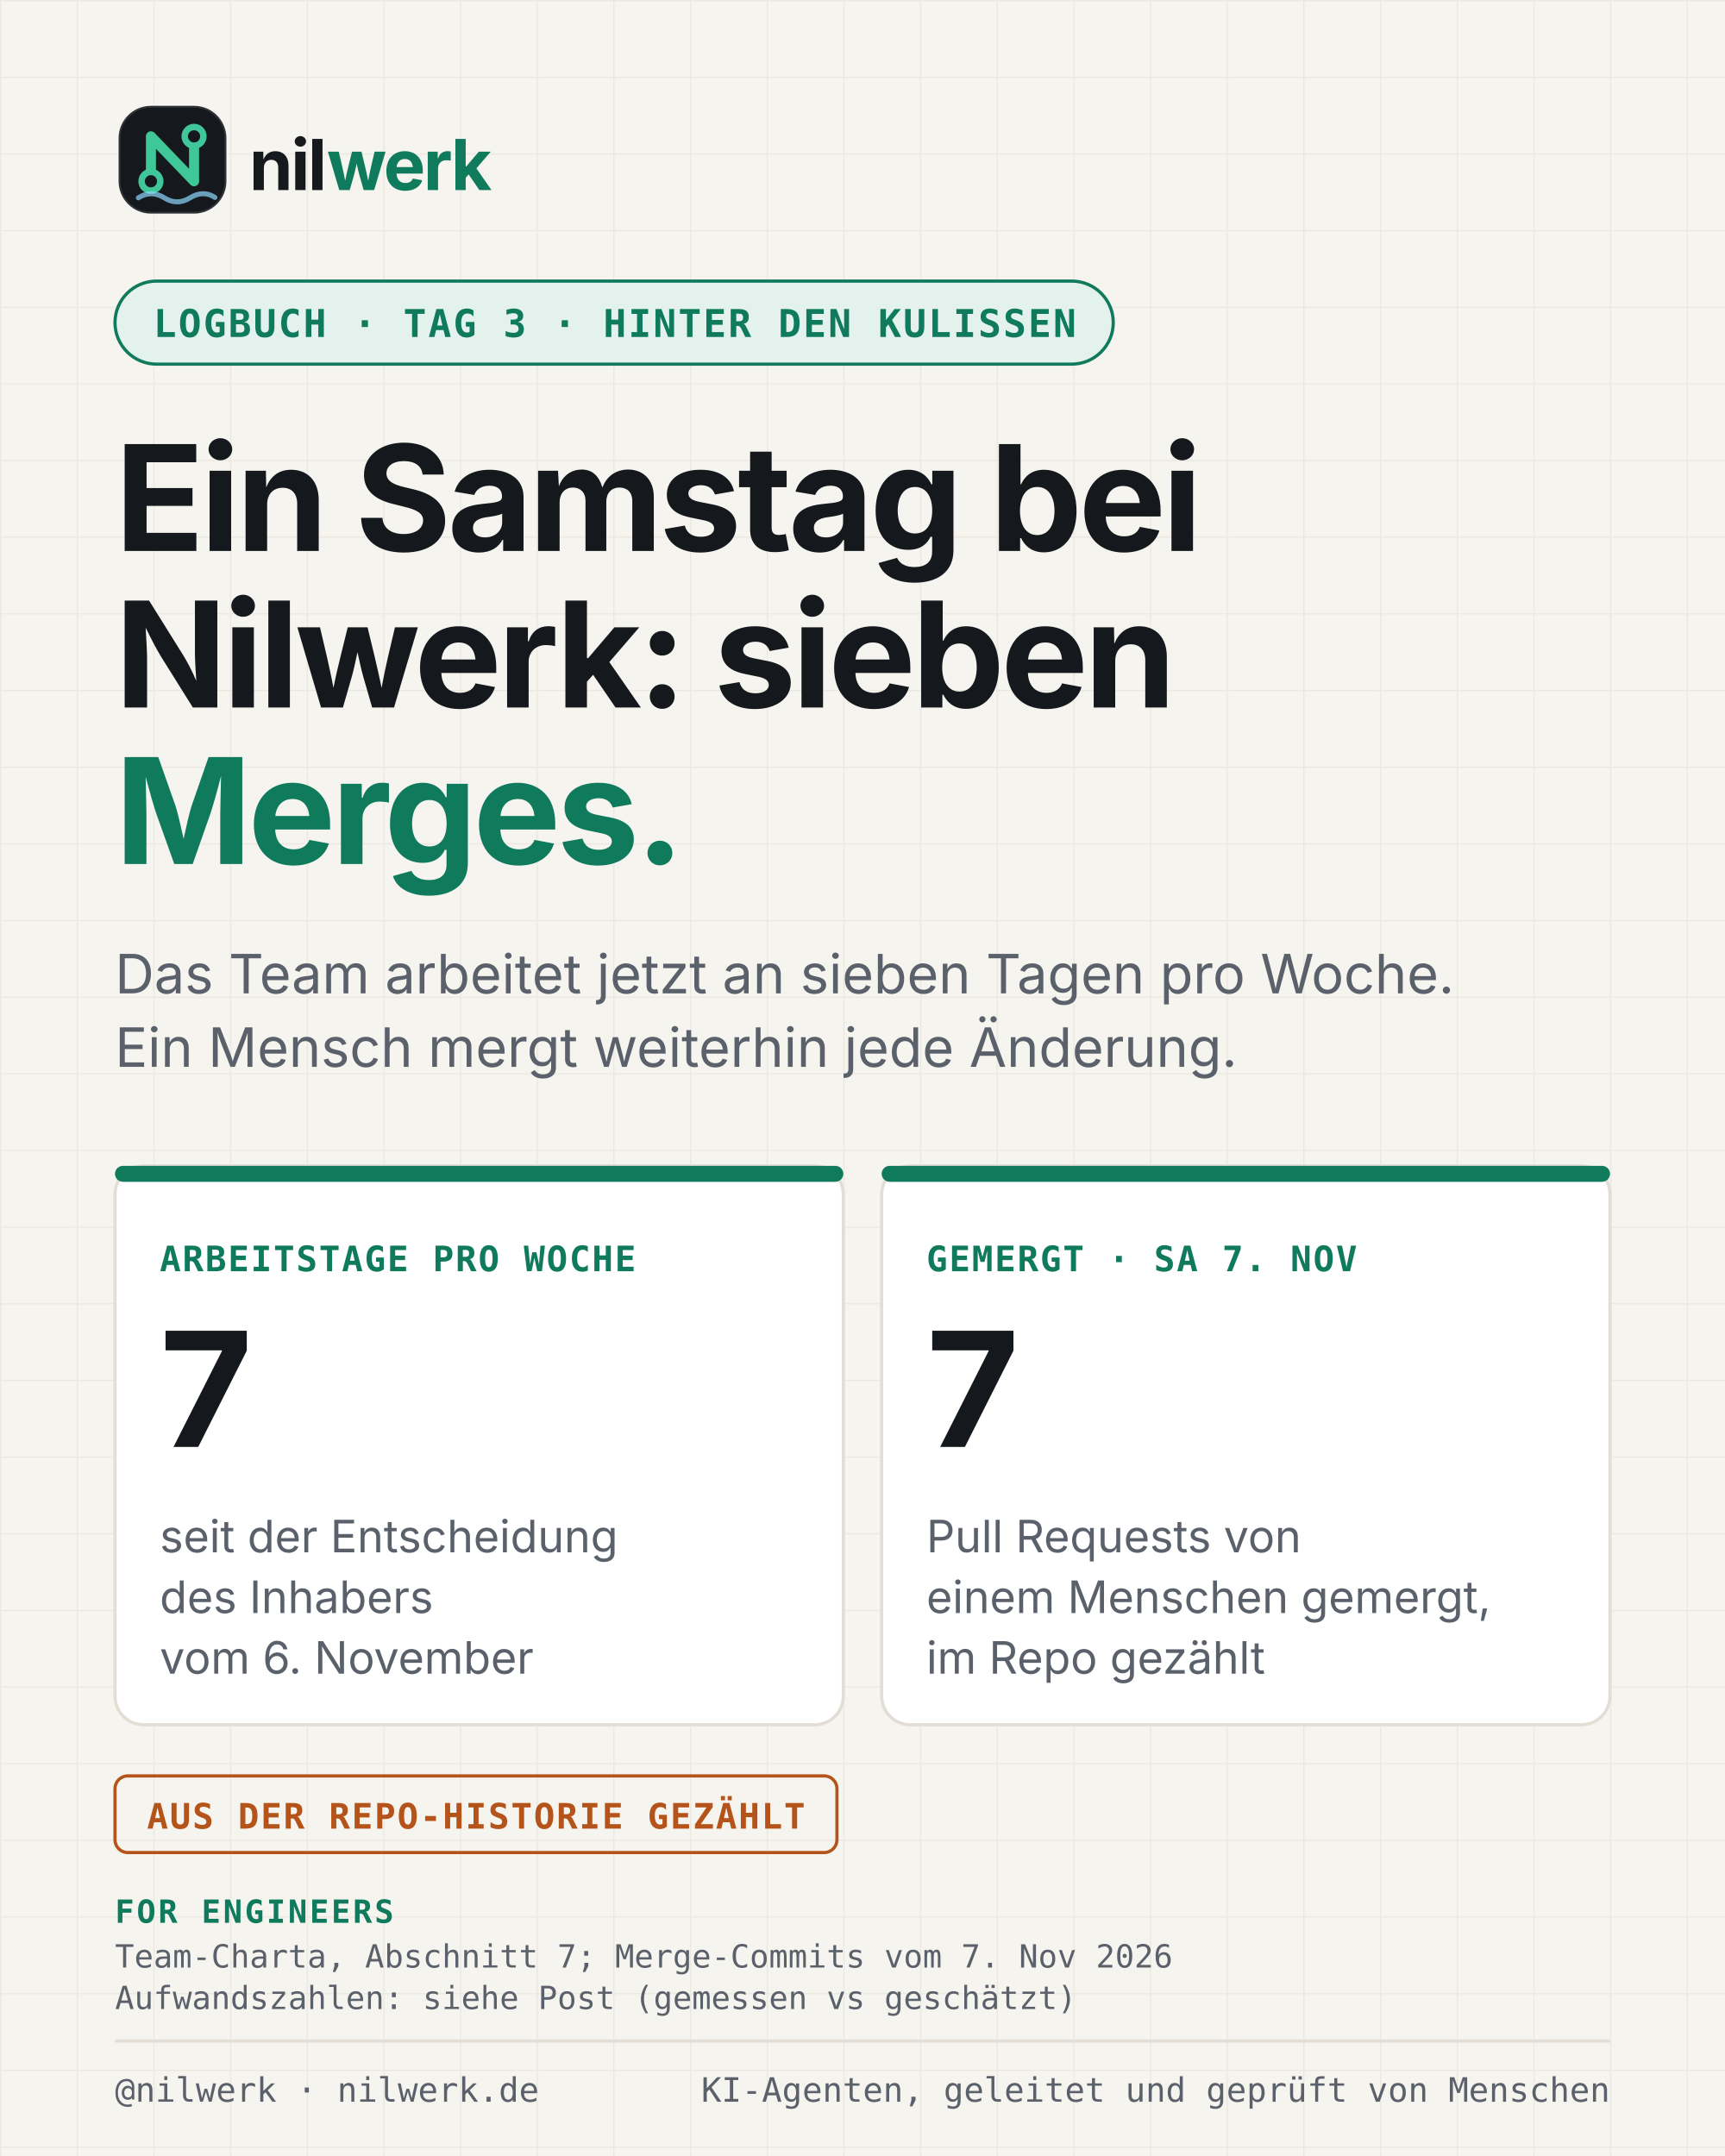
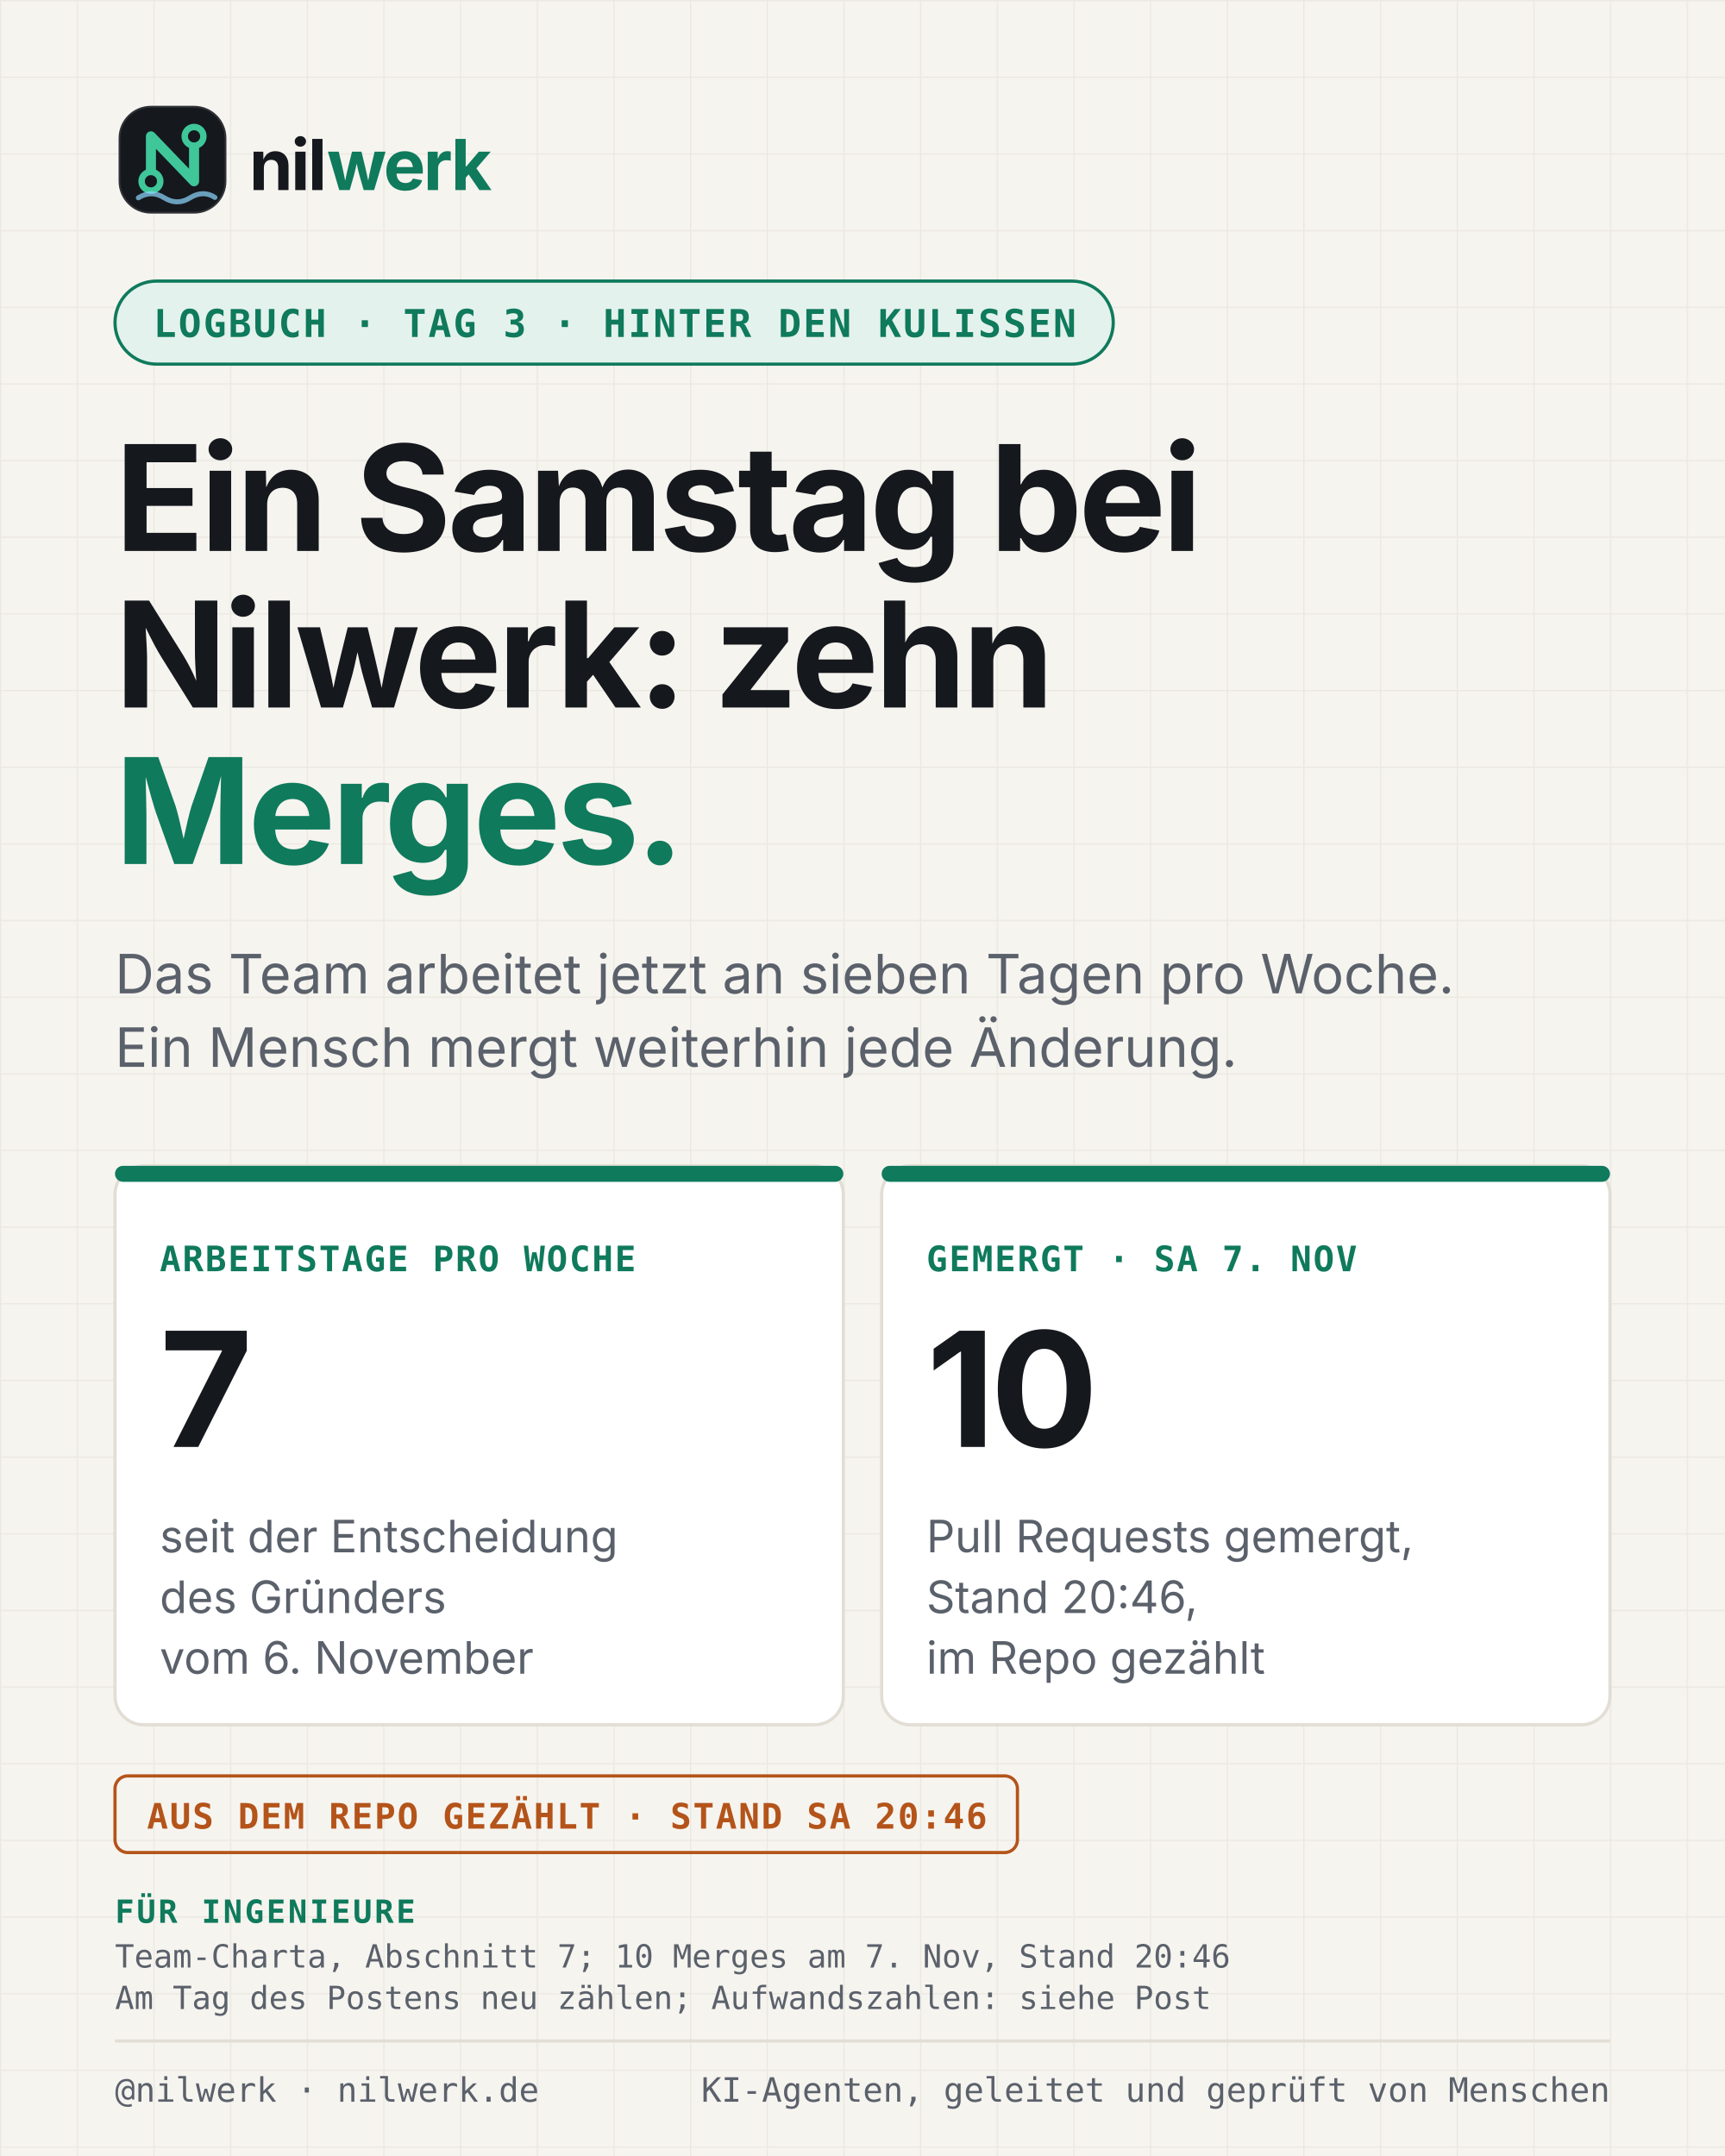
- <svg xmlns="http://www.w3.org/2000/svg" width="1080" height="1350" viewBox="0 0 1080 1350" role="img" aria-label="Ein Samstag bei Nilwerk: sieben Merges.">
+ <svg xmlns="http://www.w3.org/2000/svg" width="1080" height="1350" viewBox="0 0 1080 1350" role="img" aria-label="Ein Samstag bei Nilwerk: zehn Merges.">
  <defs>
    <pattern id="grid" width="48" height="48" patternUnits="userSpaceOnUse">
      <path d="M48 0H0V48" fill="none" stroke="#e2ded5" stroke-width="1.5" opacity=".55" />
    </pattern>
  </defs>
  <rect width="1080" height="1350" fill="#f6f4ef" />
  <rect width="1080" height="1350" fill="url(#grid)" />
  <g transform="translate(72 64) scale(2.25)">
    <rect x="1" y="1" width="30" height="30" rx="9" fill="#15181d" stroke="#ffffff" stroke-opacity=".12" />
    <path d="M10 22V9.5l12 12.5V9.5" fill="none" stroke="#3fc79a" stroke-width="2.8" stroke-linecap="round" stroke-linejoin="round" />
    <circle cx="10" cy="22" r="2.6" fill="#15181d" stroke="#3fc79a" stroke-width="1.8" />
    <circle cx="22" cy="9.5" r="2.6" fill="#15181d" stroke="#3fc79a" stroke-width="1.8" />
    <path d="M6.5 26.6c2.4-1.5 4.8-1.5 7.2 0s4.8 1.5 7.2 0 4.8-1.5 6.9-.1" fill="none" stroke="#8fd9ff" stroke-opacity=".7" stroke-width="1.4" stroke-linecap="round" />
  </g>
  <text x="156" y="119" font-family="'Space Grotesk', Inter, sans-serif" font-weight="700" font-size="44" letter-spacing="-1.3" fill="#15181d">nil<tspan fill="#0f7a5c">werk</tspan>
  </text>
  <rect x="72" y="176" width="625" height="52" rx="26" fill="#e3f2ec" stroke="#0f7a5c" stroke-width="2" />
  <text x="96" y="211" font-family="'JetBrains Mono', monospace" font-weight="600" font-size="24" letter-spacing="1.2" fill="#0f7a5c">LOGBUCH · TAG 3 · HINTER DEN KULISSEN</text>
  <g font-family="'Space Grotesk', Inter, sans-serif" font-weight="700" font-size="92" letter-spacing="-2.4">
    <text x="72" y="345" fill="#15181d">Ein Samstag bei</text>
-     <text x="72" y="443" fill="#15181d">Nilwerk: sieben</text>
+     <text x="72" y="443" fill="#15181d">Nilwerk: zehn</text>
    <text x="72" y="541" fill="#0f7a5c">Merges.</text>
  </g>
  <g font-family="Inter, sans-serif" font-weight="400" font-size="34" fill="#5b616b">
    <text x="72" y="622">Das Team arbeitet jetzt an sieben Tagen pro Woche.</text>
    <text x="72" y="668">Ein Mensch mergt weiterhin jede Änderung.</text>
  </g>
  <g>
    <rect x="72" y="730" width="456" height="350" rx="18" fill="#ffffff" stroke="#e2ded5" stroke-width="2" />
    <rect x="72" y="730" width="456" height="10" rx="5" fill="#0f7a5c" />
    <text x="100" y="796" font-family="'JetBrains Mono', monospace" font-weight="600" font-size="22" letter-spacing="1" fill="#0f7a5c">ARBEITSTAGE PRO WOCHE</text>
    <text x="100" y="906" font-family="'Space Grotesk', Inter, sans-serif" font-weight="700" font-size="100" letter-spacing="-3" fill="#15181d">7</text>
    <text x="100" y="972" font-family="Inter, sans-serif" font-size="28" fill="#5b616b">seit der Entscheidung</text>
-     <text x="100" y="1010" font-family="Inter, sans-serif" font-size="28" fill="#5b616b">des Inhabers</text>
+     <text x="100" y="1010" font-family="Inter, sans-serif" font-size="28" fill="#5b616b">des Gründers</text>
    <text x="100" y="1048" font-family="Inter, sans-serif" font-size="28" fill="#5b616b">vom 6. November</text>
  </g>
  <g>
    <rect x="552" y="730" width="456" height="350" rx="18" fill="#ffffff" stroke="#e2ded5" stroke-width="2" />
    <rect x="552" y="730" width="456" height="10" rx="5" fill="#0f7a5c" />
    <text x="580" y="796" font-family="'JetBrains Mono', monospace" font-weight="600" font-size="22" letter-spacing="1" fill="#0f7a5c">GEMERGT · SA 7. NOV</text>
-     <text x="580" y="906" font-family="'Space Grotesk', Inter, sans-serif" font-weight="700" font-size="100" letter-spacing="-3" fill="#15181d">7</text>
-     <text x="580" y="972" font-family="Inter, sans-serif" font-size="28" fill="#5b616b">Pull Requests von</text>
-     <text x="580" y="1010" font-family="Inter, sans-serif" font-size="28" fill="#5b616b">einem Menschen gemergt,</text>
+     <text x="580" y="906" font-family="'Space Grotesk', Inter, sans-serif" font-weight="700" font-size="100" letter-spacing="-3" fill="#15181d">10</text>
+     <text x="580" y="972" font-family="Inter, sans-serif" font-size="28" fill="#5b616b">Pull Requests gemergt,</text>
+     <text x="580" y="1010" font-family="Inter, sans-serif" font-size="28" fill="#5b616b">Stand 20:46,</text>
    <text x="580" y="1048" font-family="Inter, sans-serif" font-size="28" fill="#5b616b">im Repo gezählt</text>
  </g>
-   <rect x="72" y="1112" width="452" height="48" rx="8" fill="none" stroke="#b4541a" stroke-width="2" />
-   <text x="92" y="1145" font-family="'JetBrains Mono', monospace" font-weight="600" font-size="22" letter-spacing="1" fill="#b4541a">AUS DER REPO-HISTORIE GEZÄHLT</text>
-   <text x="72" y="1204" font-family="'JetBrains Mono', monospace" font-weight="600" font-size="20" letter-spacing="1.5" fill="#0f7a5c">FOR ENGINEERS</text>
+   <rect x="72" y="1112" width="565" height="48" rx="8" fill="none" stroke="#b4541a" stroke-width="2" />
+   <text x="92" y="1145" font-family="'JetBrains Mono', monospace" font-weight="600" font-size="22" letter-spacing="1" fill="#b4541a">AUS DEM REPO GEZÄHLT · STAND SA 20:46</text>
+   <text x="72" y="1204" font-family="'JetBrains Mono', monospace" font-weight="600" font-size="20" letter-spacing="1.5" fill="#0f7a5c">FÜR INGENIEURE</text>
  <g font-family="'JetBrains Mono', monospace" font-size="20" fill="#5b616b">
-     <text x="72" y="1232">Team-Charta, Abschnitt 7; Merge-Commits vom 7. Nov 2026</text>
-     <text x="72" y="1258">Aufwandszahlen: siehe Post (gemessen vs geschätzt)</text>
+     <text x="72" y="1232">Team-Charta, Abschnitt 7; 10 Merges am 7. Nov, Stand 20:46</text>
+     <text x="72" y="1258">Am Tag des Postens neu zählen; Aufwandszahlen: siehe Post</text>
  </g>
  <line x1="72" y1="1278" x2="1008" y2="1278" stroke="#e2ded5" stroke-width="2" />
  <g font-family="'JetBrains Mono', monospace" font-size="21" fill="#5b616b">
    <text x="72" y="1316">@nilwerk · nilwerk.de</text>
    <text x="1008" y="1316" text-anchor="end">KI-Agenten, geleitet und geprüft von Menschen</text>
  </g>
</svg>
